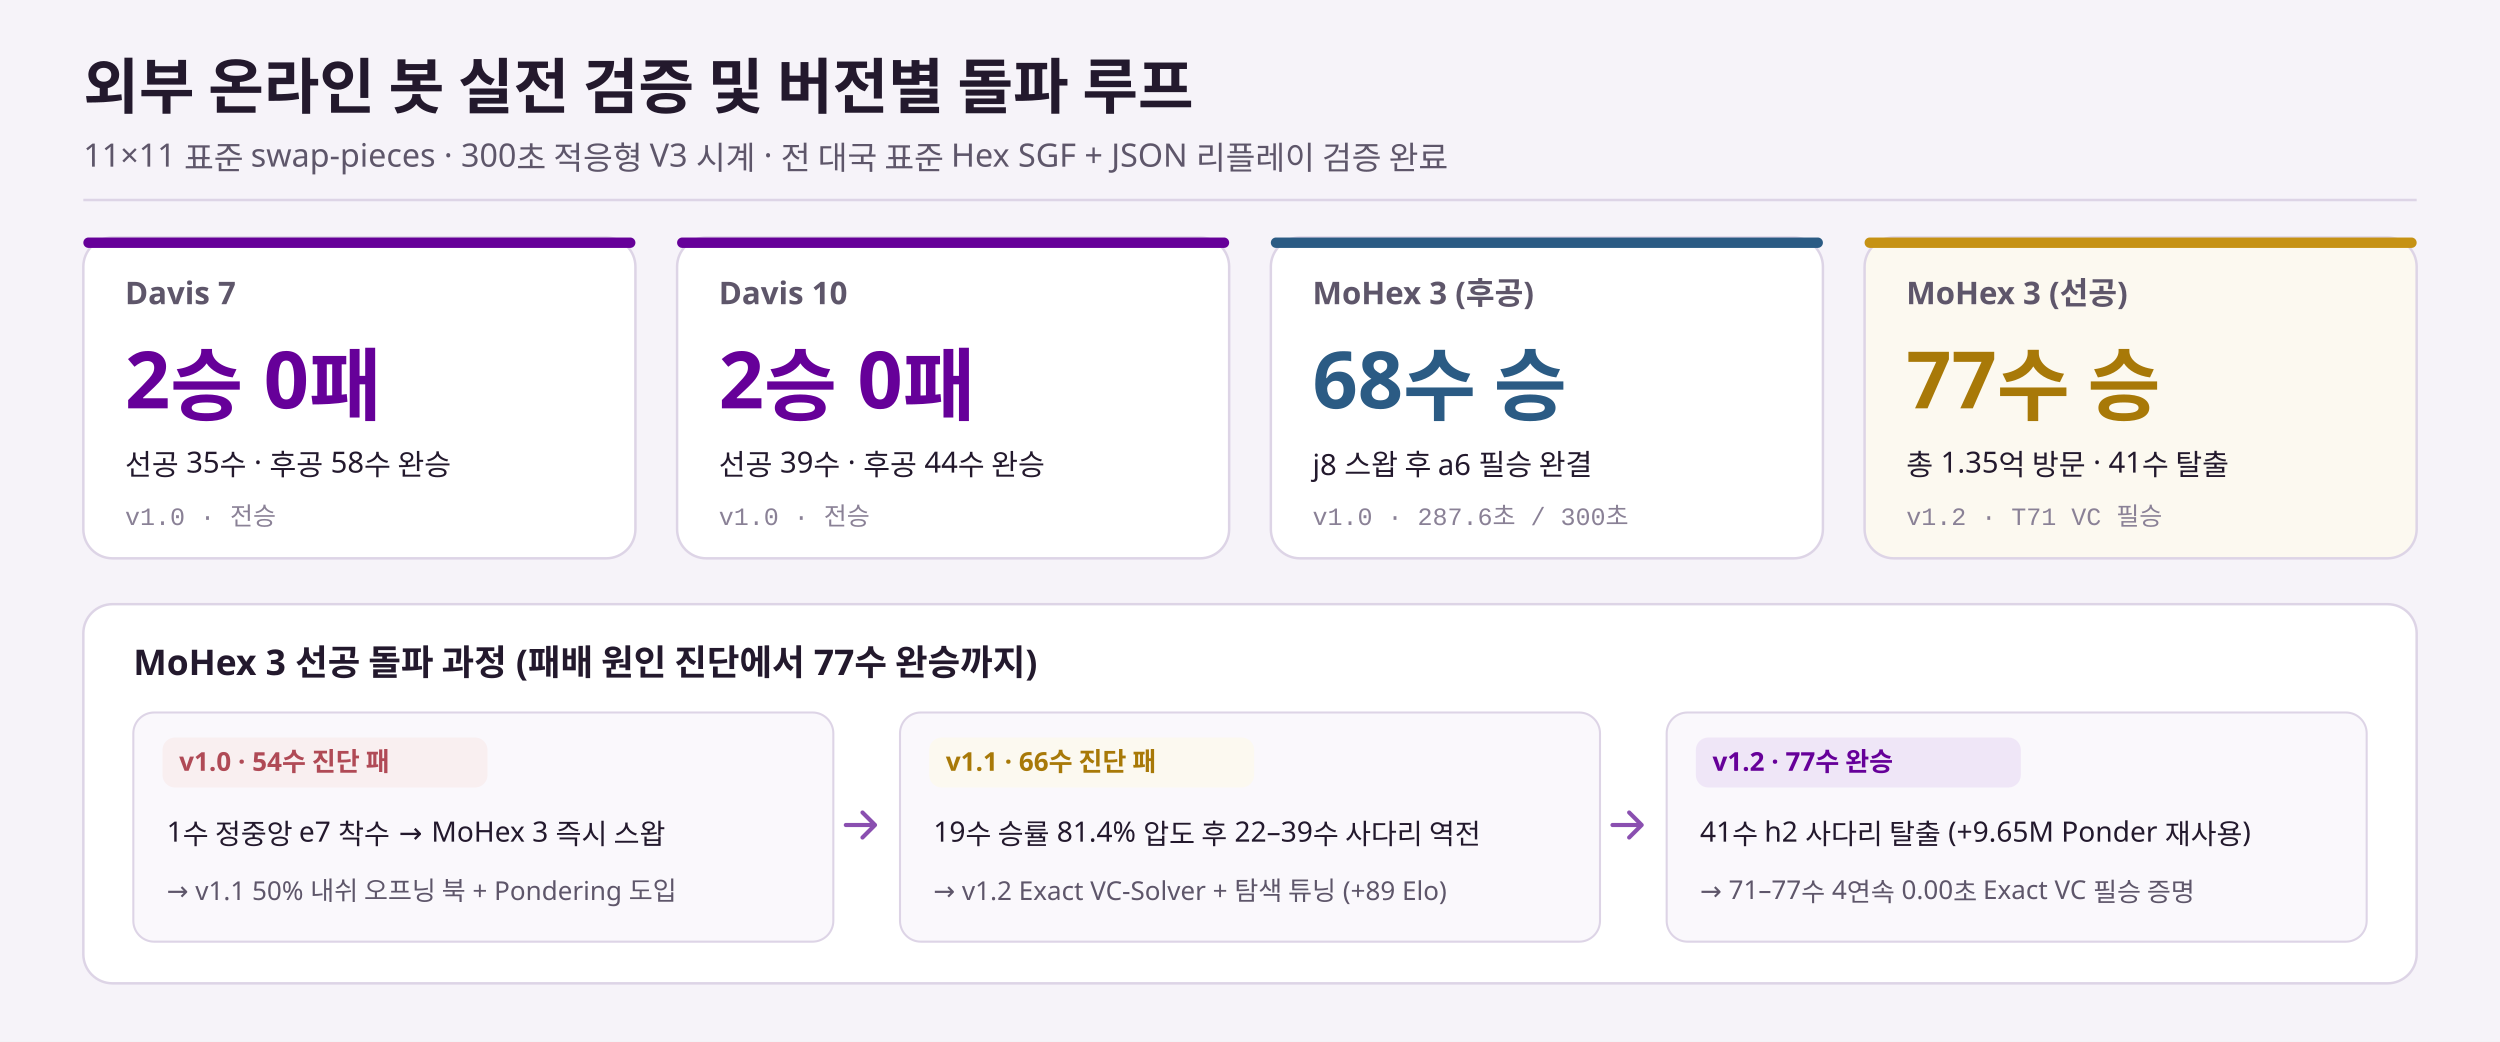
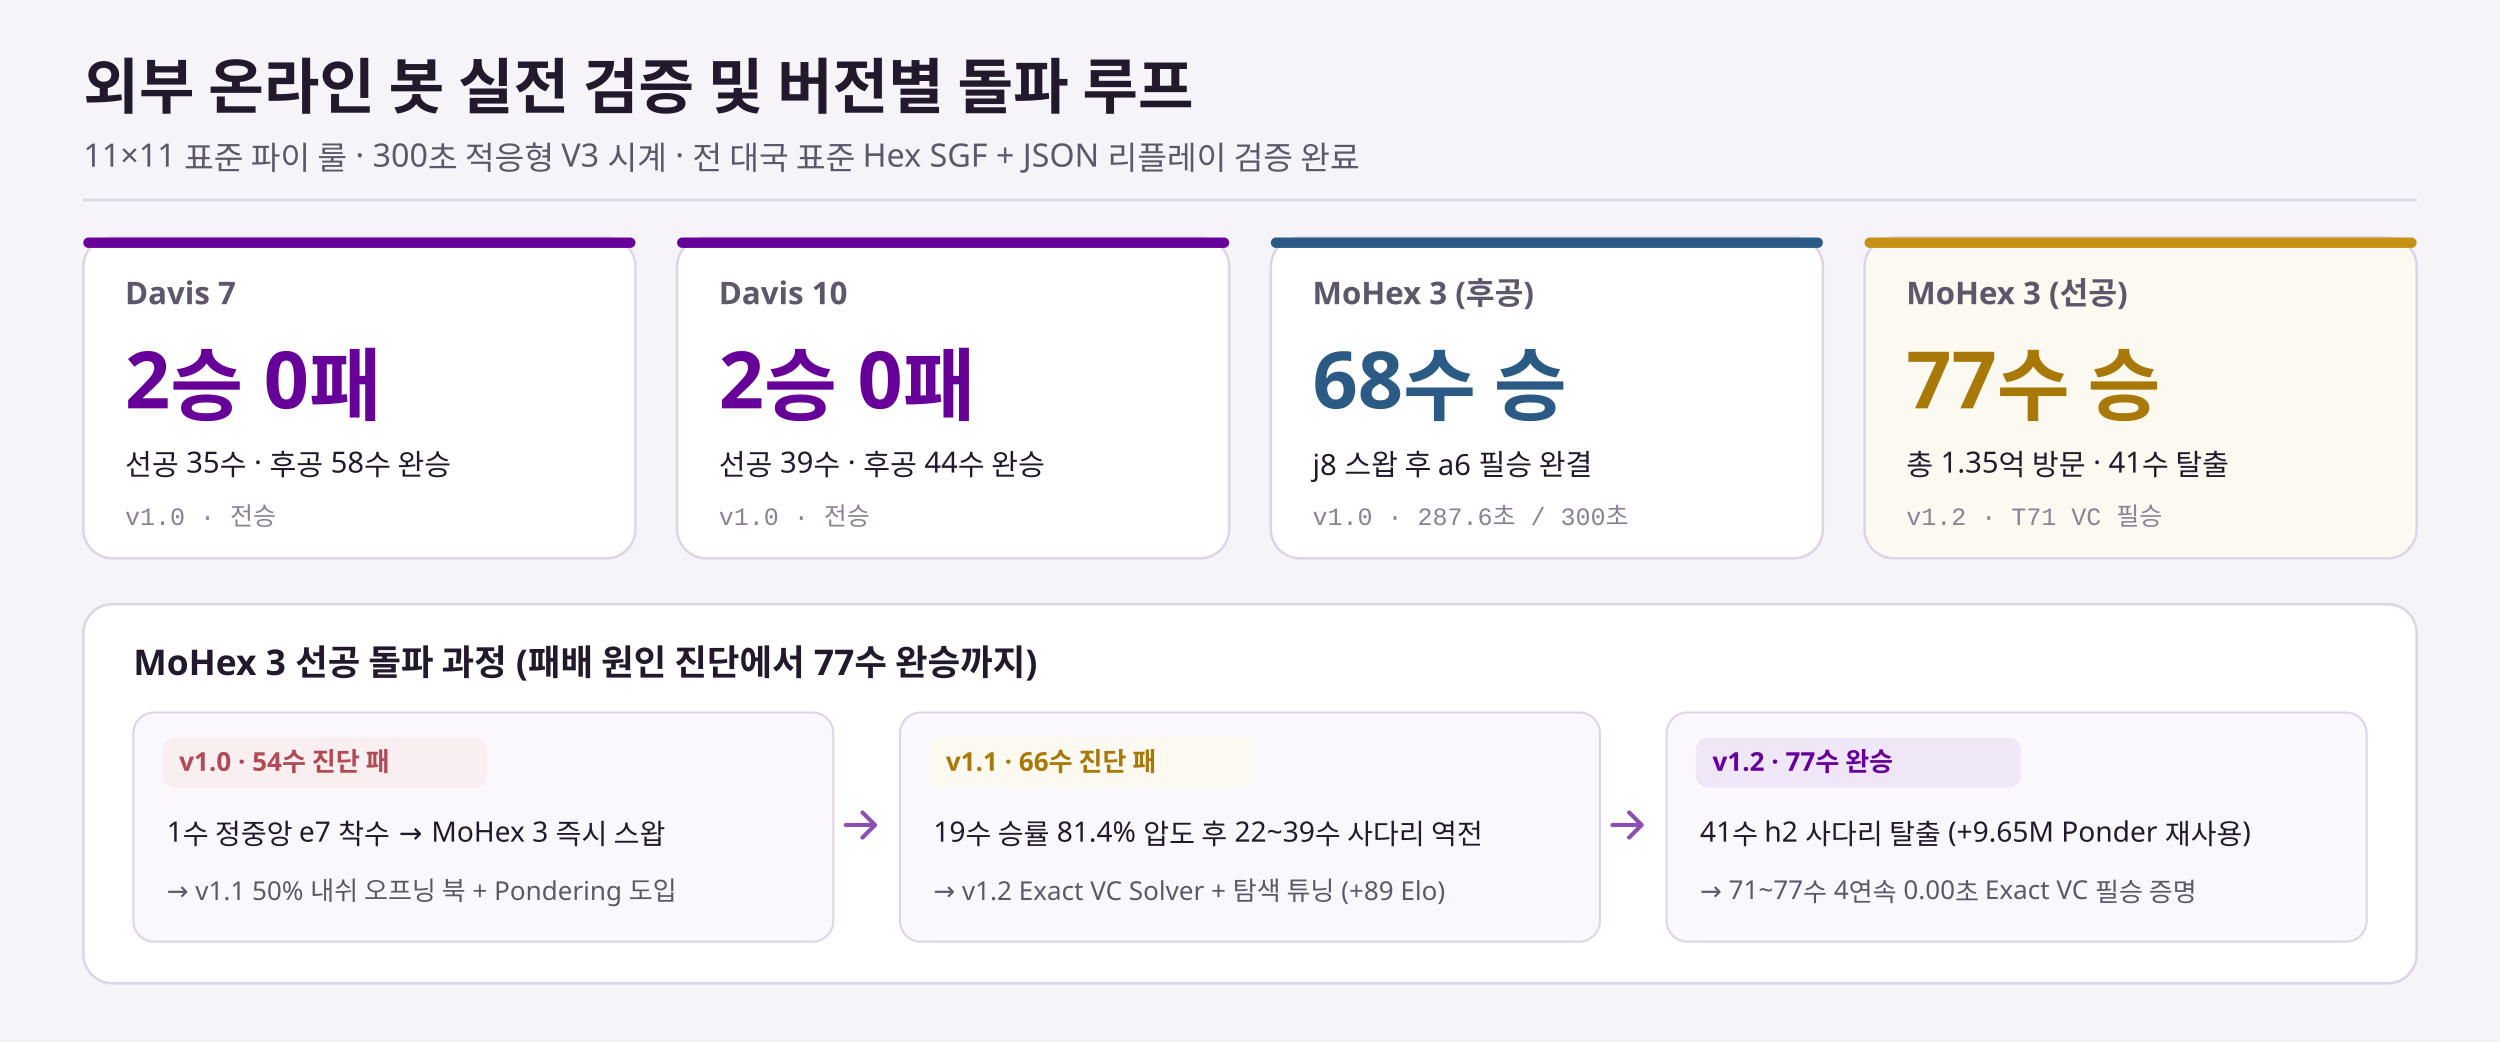
<svg xmlns="http://www.w3.org/2000/svg" viewBox="0 0 1200 500" width="1200" height="500" role="img" aria-labelledby="title desc">
  <style>text{font-family:'Noto Sans KR', 'Malgun Gothic', 'Apple SD Gothic Neo', 'Segoe UI', sans-serif;font-variant-numeric:tabular-nums}.mono{font-family:'JetBrains Mono', Consolas, 'Courier New', monospace}</style>
  <rect width="1200" height="500" fill="#F6F3F9" />
  <text x="40" y="52" fill="#23192D" font-size="29" font-weight="750">외부 온라인 봇 실전 검증 및 버전별 돌파 루프</text>
-   <text x="40" y="80" fill="#5E566A" font-size="15.5">11×11 표준 swap-pieces · 300초 적응형 V3 시계 · 전 대국 표준 Hex SGF + JSON 리플레이 검증 완료</text>
+   <text x="40" y="80" fill="#5E566A" font-size="15.5">11×11 표준 파이 룰 · 300초 적응형 V3 시계 · 전 대국 표준 Hex SGF + JSON 리플레이 검증 완료</text>
  <path d="M40 96H1160" stroke="#DDD4E6" stroke-width="1.2" />
  <rect x="40" y="114" width="265" height="154" rx="14" fill="#FFFFFF" stroke="#DDD4E6" stroke-width="1.2" />
  <rect x="40" y="114" width="265" height="5" rx="2.5" fill="#660099" />
  <text x="60" y="146" fill="#5E566A" font-size="15" font-weight="700">Davis 7</text>
  <text x="60" y="196" fill="#660099" font-size="38" font-weight="750">2승 0패</text>
  <text x="60" y="228" fill="#23192D" font-size="14">선공 35수 · 후공 58수 완승</text>
  <text class="mono" x="60" y="252" fill="#8A8196" font-size="12">v1.0 · 전승</text>
  <rect x="325" y="114" width="265" height="154" rx="14" fill="#FFFFFF" stroke="#DDD4E6" stroke-width="1.2" />
  <rect x="325" y="114" width="265" height="5" rx="2.5" fill="#660099" />
  <text x="345" y="146" fill="#5E566A" font-size="15" font-weight="700">Davis 10</text>
  <text x="345" y="196" fill="#660099" font-size="38" font-weight="750">2승 0패</text>
  <text x="345" y="228" fill="#23192D" font-size="14">선공 39수 · 후공 44수 완승</text>
  <text class="mono" x="345" y="252" fill="#8A8196" font-size="12">v1.0 · 전승</text>
  <rect x="610" y="114" width="265" height="154" rx="14" fill="#FFFFFF" stroke="#DDD4E6" stroke-width="1.2" />
  <rect x="610" y="114" width="265" height="5" rx="2.5" fill="#2B5B84" />
  <text x="630" y="146" fill="#5E566A" font-size="15" font-weight="700">MoHex 3 (후공)</text>
  <text x="630" y="196" fill="#2B5B84" font-size="38" font-weight="750">68수 승</text>
  <text x="630" y="228" fill="#23192D" font-size="14">j8 스왑 후 a6 필승 완결</text>
  <text class="mono" x="630" y="252" fill="#8A8196" font-size="12">v1.0 · 287.6초 / 300초</text>
  <rect x="895" y="114" width="265" height="154" rx="14" fill="#FCF9F0" stroke="#DDD4E6" stroke-width="1.2" />
  <rect x="895" y="114" width="265" height="5" rx="2.5" fill="#C69214" />
  <text x="915" y="146" fill="#5E566A" font-size="15" font-weight="700">MoHex 3 (선공)</text>
  <text x="915" y="196" fill="#A87908" font-size="38" font-weight="750">77수 승</text>
  <text x="915" y="228" fill="#23192D" font-size="14">총 1.35억 방문 · 41수 탈출</text>
  <text class="mono" x="915" y="252" fill="#8A8196" font-size="12">v1.2 · T71 VC 필승</text>
  <rect x="40" y="290" width="1120" height="182" rx="14" fill="#FFFFFF" stroke="#DDD4E6" stroke-width="1.2" />
  <text x="64" y="324" fill="#23192D" font-size="17" font-weight="700">MoHex 3 선공 돌파 과정 (패배 원인 진단에서 77수 완승까지)</text>
  <rect x="64" y="342" width="336" height="110" rx="10" fill="#FAF8FC" stroke="#DDD4E6" stroke-width="1" />
  <rect x="78" y="354" width="156" height="24" rx="6" fill="#F9EFF0" />
  <text x="86" y="370" fill="#B04A56" font-size="12.5" font-weight="700">v1.0 · 54수 진단 패</text>
  <text x="80" y="404" fill="#23192D" font-size="13.5" font-weight="500">1수 정중앙 e7 착수 → MoHex 3 즉시 스왑</text>
  <text x="80" y="432" fill="#5E566A" font-size="12.5">→ v1.1 50% 내쉬 오프닝 북 + Pondering 도입</text>
  <path d="M406 396H420M414 390L420 396L414 402" fill="none" stroke="#8A4FB0" stroke-width="2" stroke-linecap="round" stroke-linejoin="round" />
  <rect x="432" y="342" width="336" height="110" rx="10" fill="#FAF8FC" stroke="#DDD4E6" stroke-width="1" />
  <rect x="446" y="354" width="156" height="24" rx="6" fill="#FCF9F0" />
  <text x="454" y="370" fill="#A87908" font-size="12.5" font-weight="700">v1.1 · 66수 진단 패</text>
-   <text x="448" y="404" fill="#23192D" font-size="13.5" font-weight="500">19수 승률 81.4% 압도 후 22–39수 사다리 역전</text>
-   <text x="448" y="432" fill="#5E566A" font-size="12.5">→ v1.2 Exact VC-Solver + 탐색 튜닝 (+89 Elo)</text>
+   <text x="448" y="404" fill="#23192D" font-size="13.5" font-weight="500">19수 승률 81.4% 압도 후 22~39수 사다리 역전</text>
+   <text x="448" y="432" fill="#5E566A" font-size="12.5">→ v1.2 Exact VC Solver + 탐색 튜닝 (+89 Elo)</text>
  <path d="M774 396H788M782 390L788 396L782 402" fill="none" stroke="#8A4FB0" stroke-width="2" stroke-linecap="round" stroke-linejoin="round" />
  <rect x="800" y="342" width="336" height="110" rx="10" fill="#FAF8FC" stroke="#DDD4E6" stroke-width="1" />
  <rect x="814" y="354" width="156" height="24" rx="6" fill="#EFE6F7" />
  <text x="822" y="370" fill="#660099" font-size="12.5" font-weight="700">v1.2 · 77수 완승</text>
  <text x="816" y="404" fill="#23192D" font-size="13.5" font-weight="500">41수 h2 사다리 탈출 (+9.65M Ponder 재사용)</text>
-   <text x="816" y="432" fill="#5E566A" font-size="12.5">→ 71–77수 4연속 0.00초 Exact VC 필승 증명</text>
+   <text x="816" y="432" fill="#5E566A" font-size="12.5">→ 71~77수 4연속 0.00초 Exact VC 필승 증명</text>
</svg>
